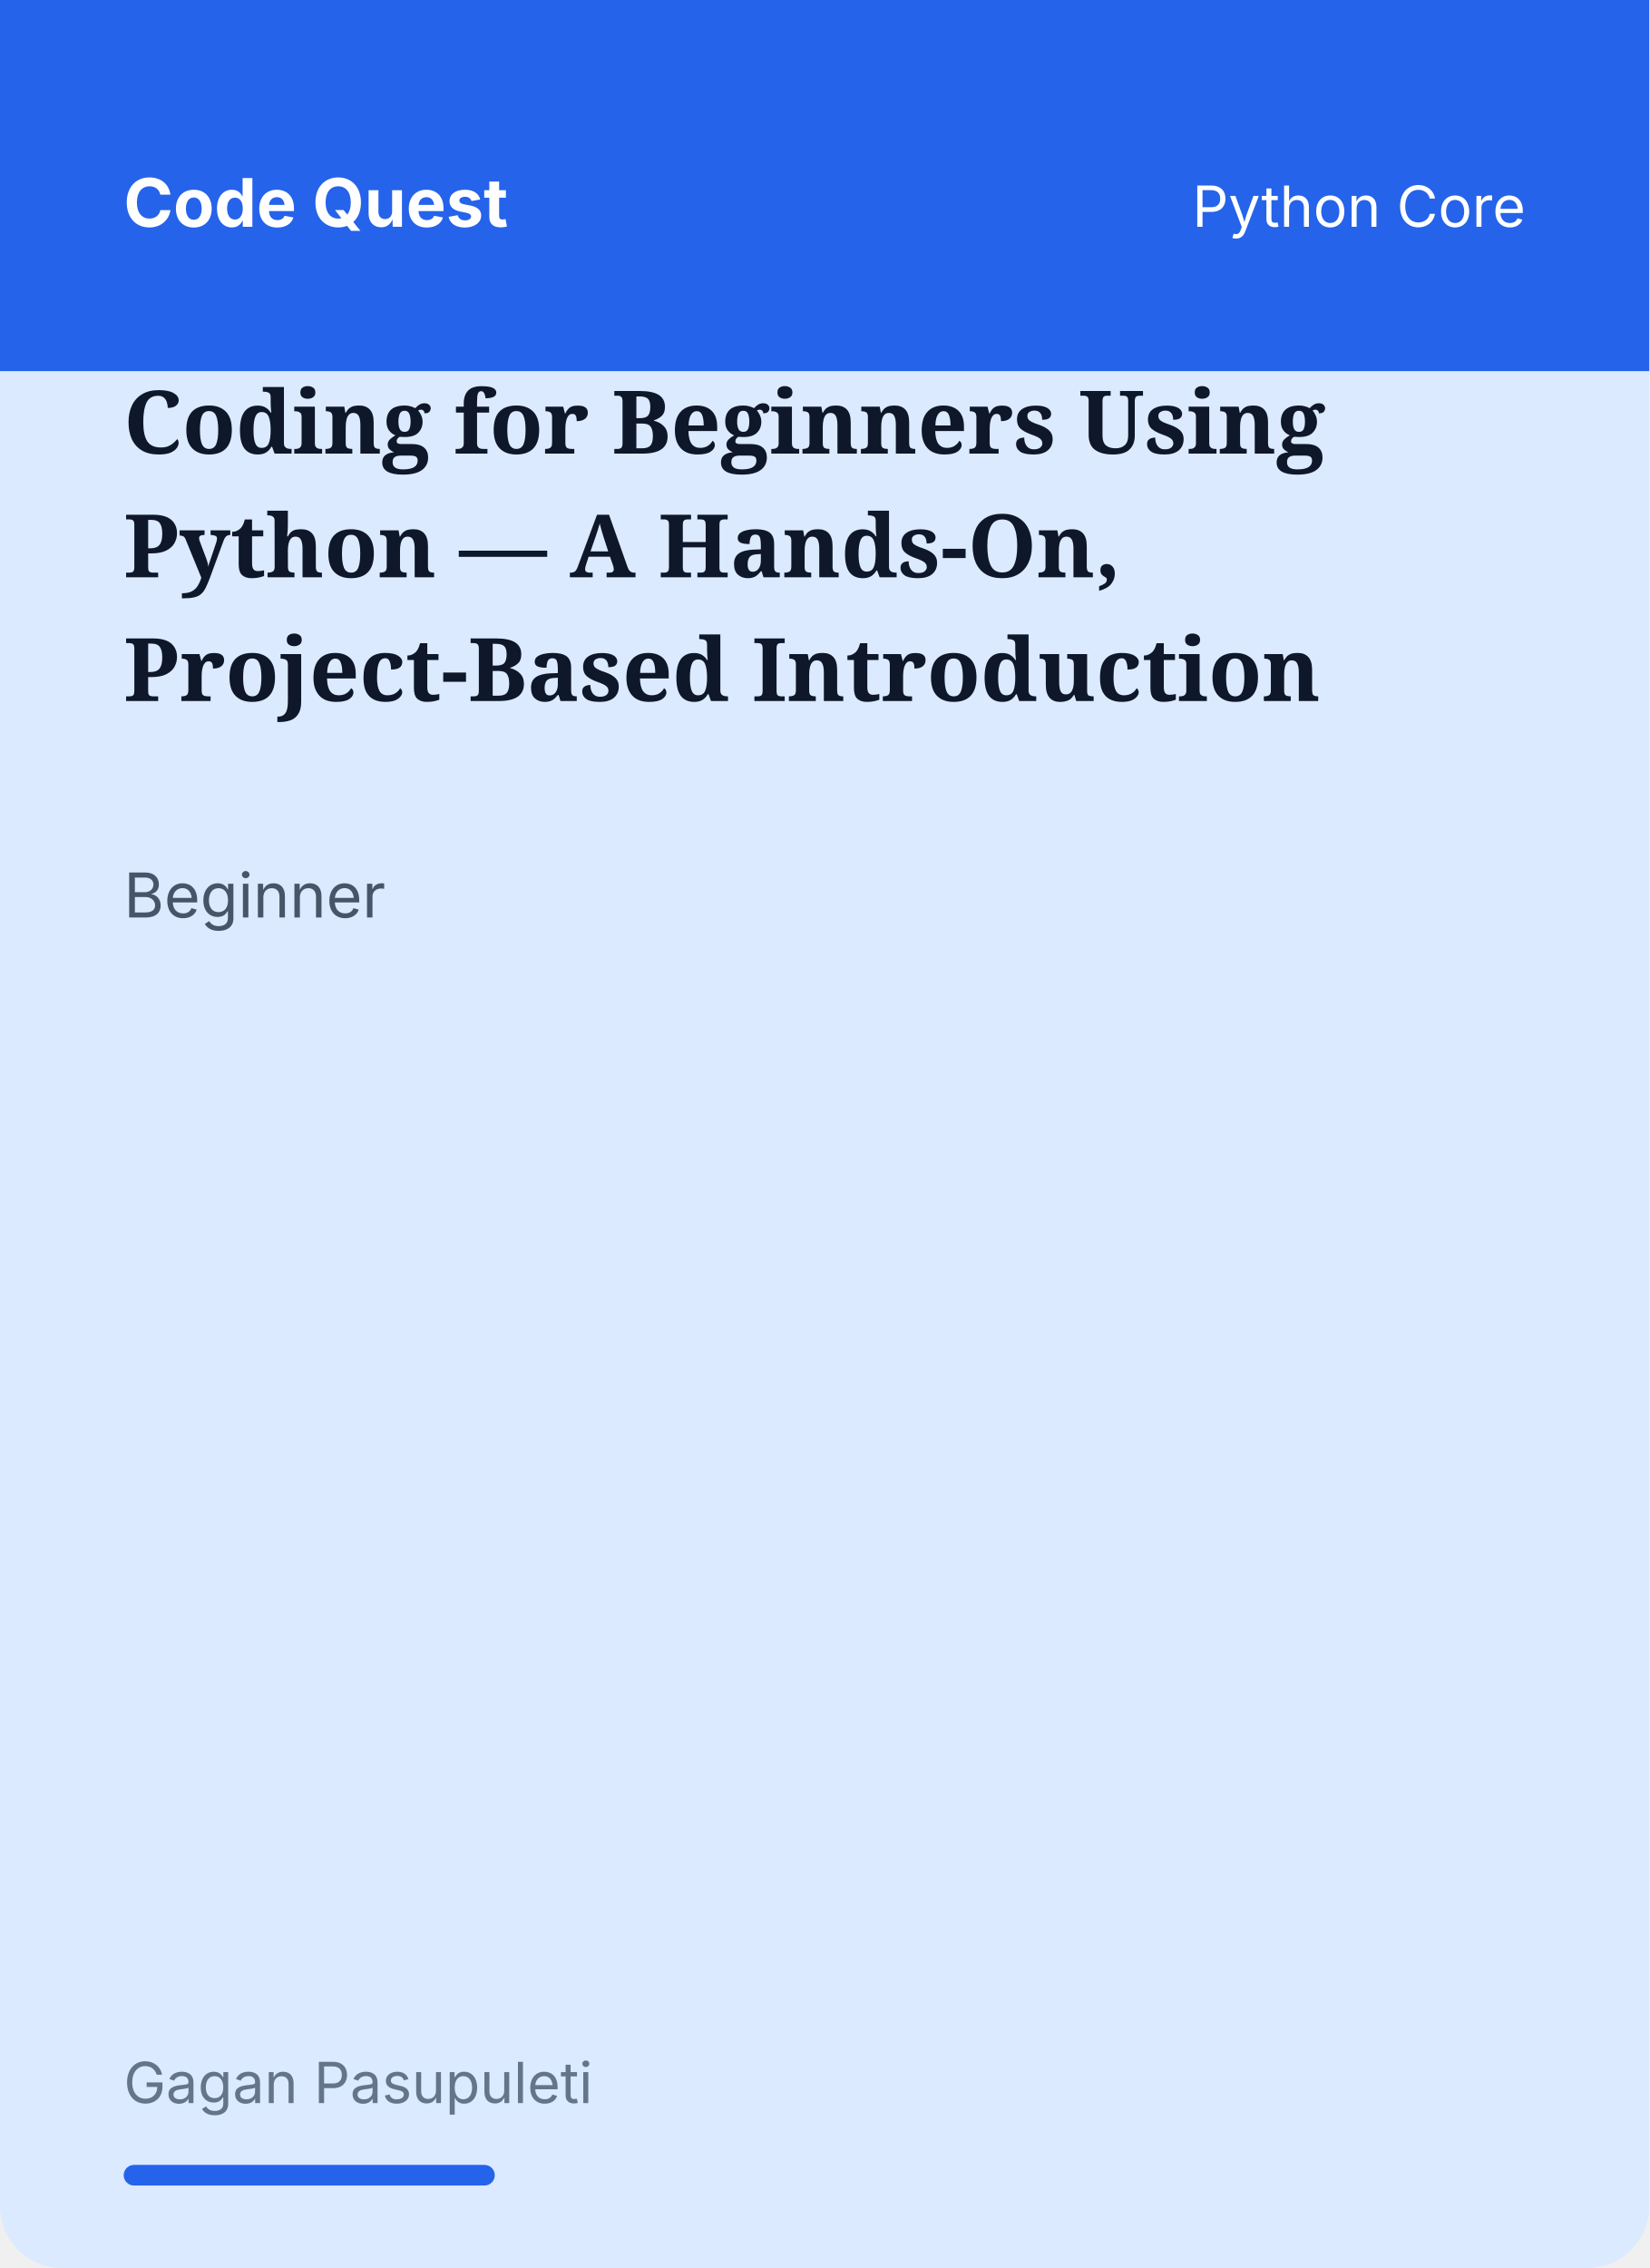
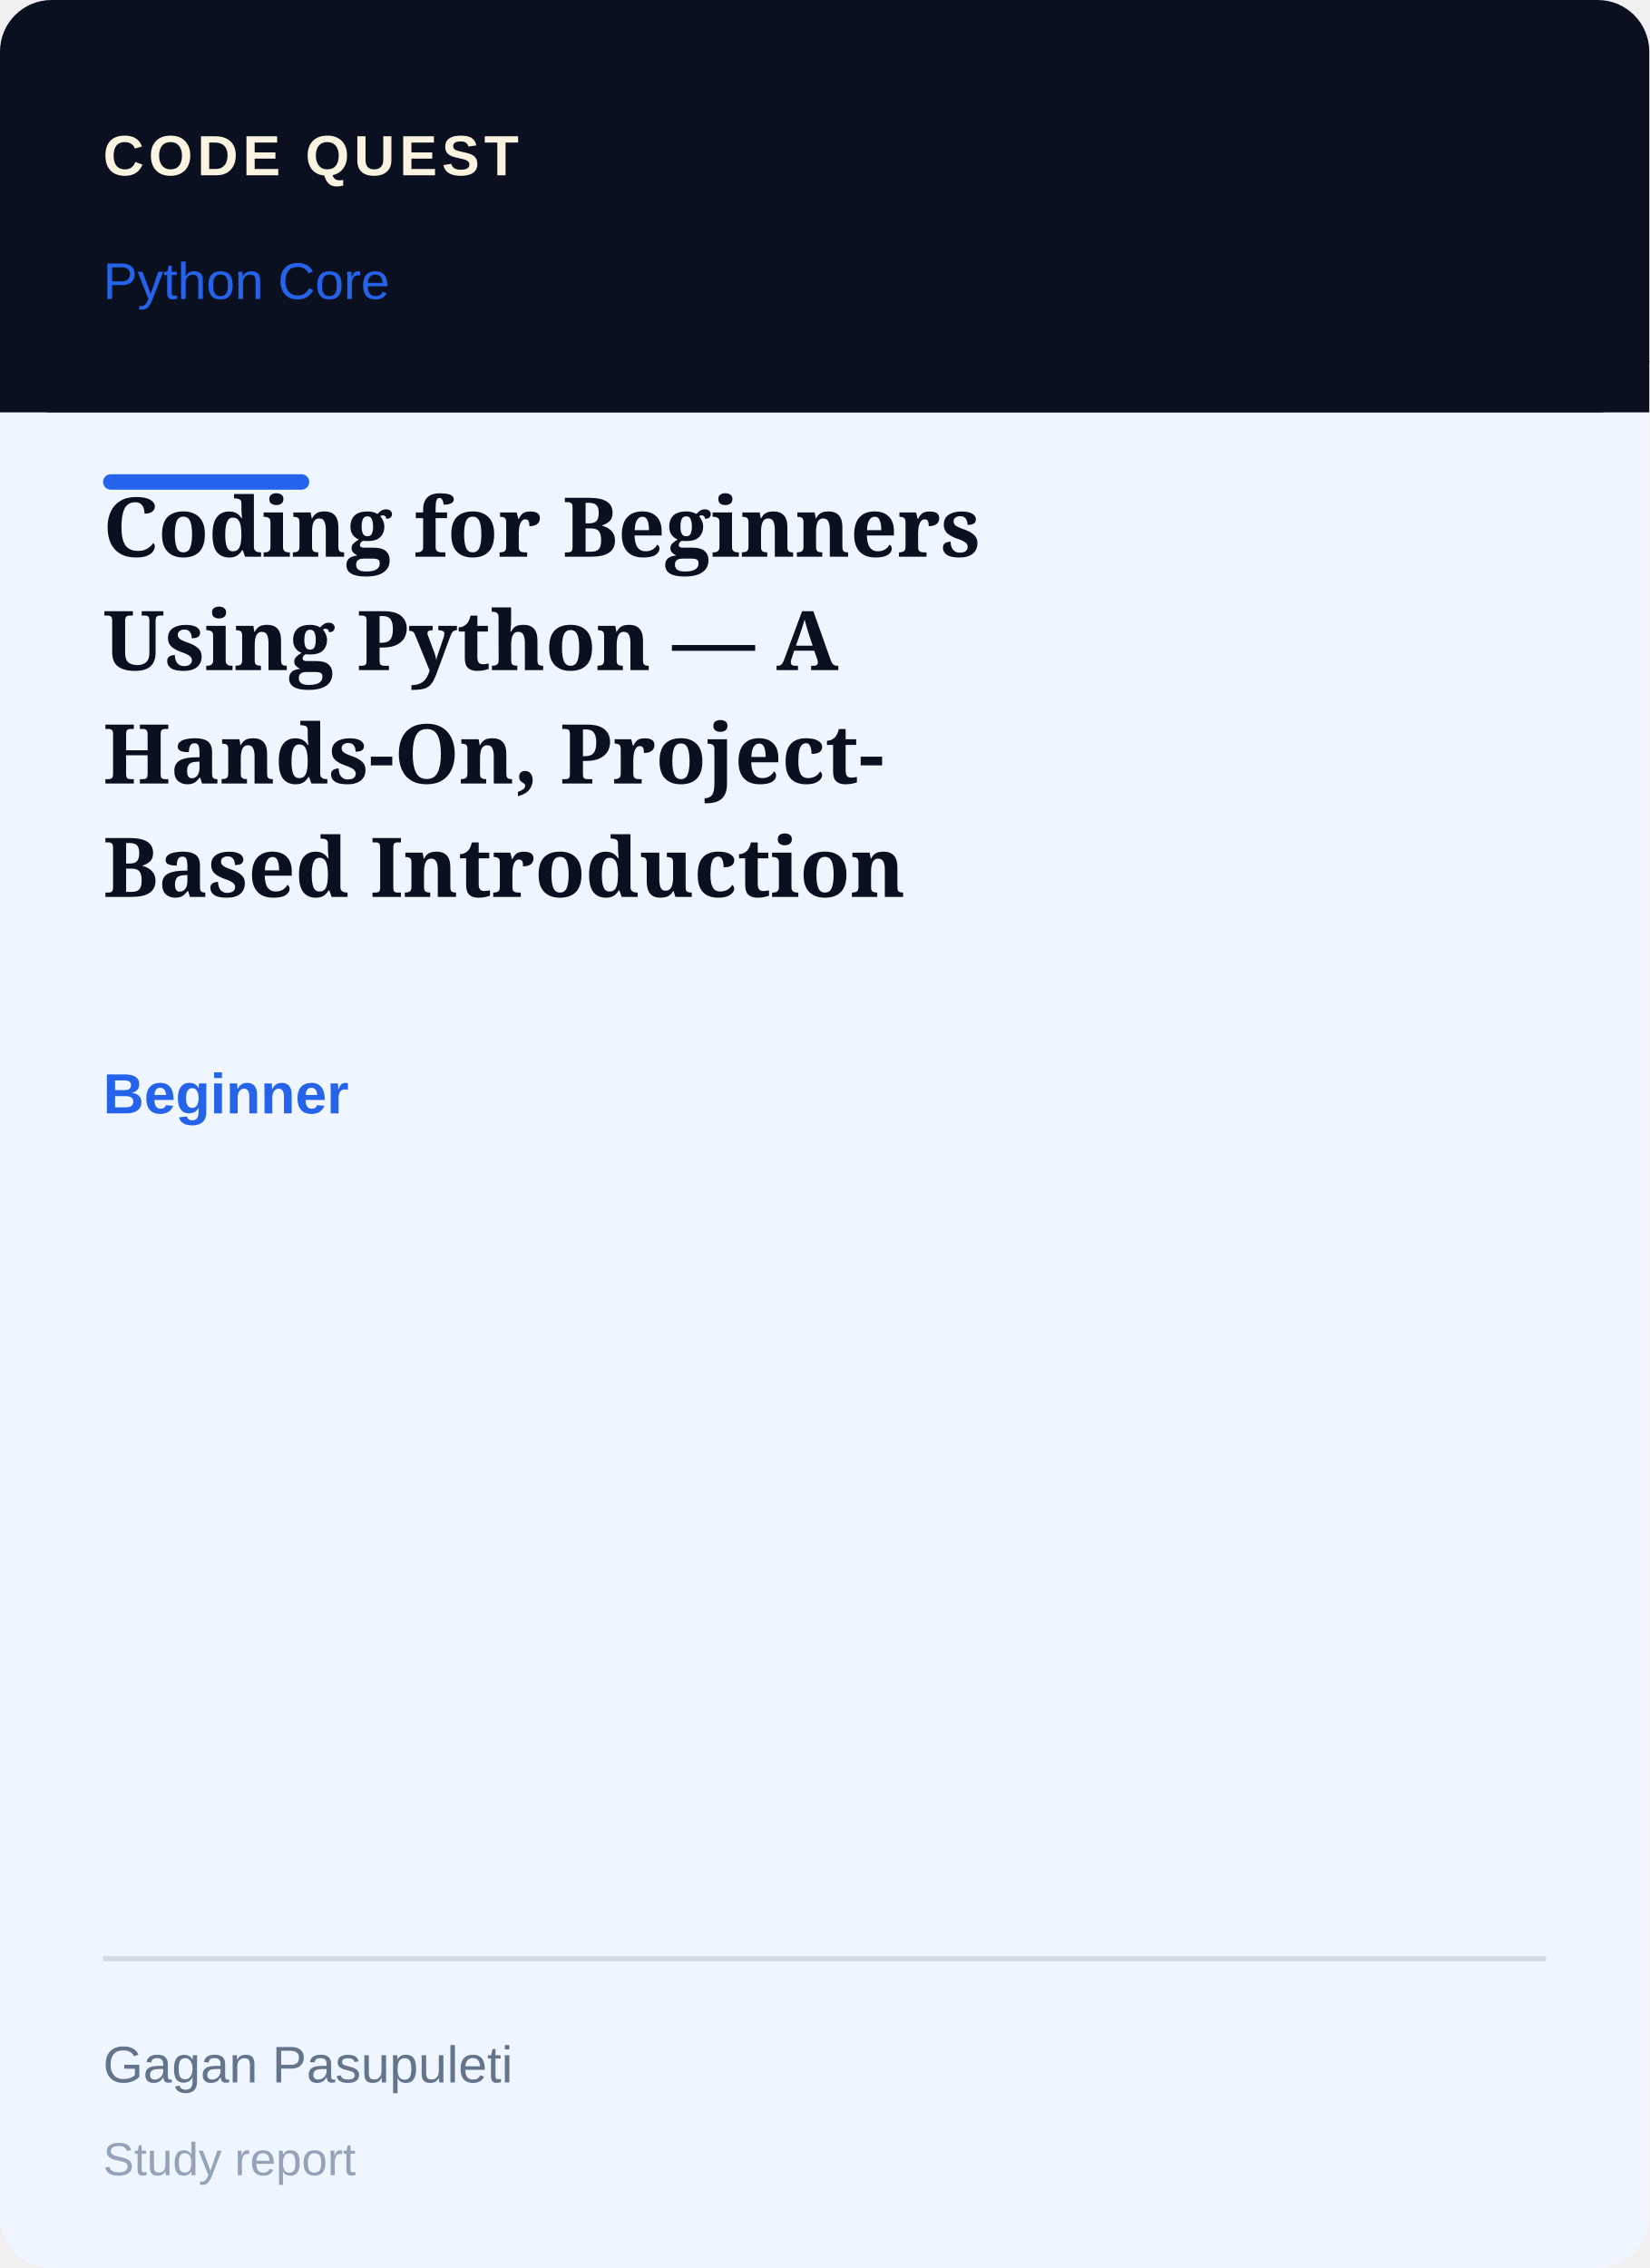
- <svg xmlns="http://www.w3.org/2000/svg" width="320" height="440" viewBox="0 0 320 440" role="img">
-   <rect width="320" height="440" rx="12" fill="#dbeafe" />
-   <rect width="320" height="72" fill="#2563eb" />
-   <text x="24" y="44" font-family="Inter, Arial, sans-serif" font-size="13" font-weight="700" fill="#ffffff">Code Quest</text>
-   <text x="296" y="44" text-anchor="end" font-family="Inter, Arial, sans-serif" font-size="11" fill="#ffffff">Python Core</text>
-   <text x="24" y="88" font-family="Georgia, serif" font-size="17" font-weight="700" fill="#0f172a">Coding for Beginners Using</text>
-   <text x="24" y="112" font-family="Georgia, serif" font-size="17" font-weight="700" fill="#0f172a">Python — A Hands-On,</text>
-   <text x="24" y="136" font-family="Georgia, serif" font-size="17" font-weight="700" fill="#0f172a">Project-Based Introduction</text>
-   <text x="24" y="178" font-family="Inter, Arial, sans-serif" font-size="12" fill="#475569">Beginner</text>
-   <text x="24" y="408" font-family="Inter, Arial, sans-serif" font-size="11" fill="#64748b">Gagan Pasupuleti</text>
-   <rect x="24" y="420" width="72" height="4" rx="2" fill="#2563eb" />
+ <svg xmlns="http://www.w3.org/2000/svg" width="320" height="440" viewBox="0 0 320 440" role="img" aria-label="Cover">
+   <rect width="320" height="440" rx="10" fill="#EFF6FF" />
+   <rect width="320" height="80" rx="10" fill="#0A1020" />
+   <rect y="70" width="320" height="10" fill="#0A1020" />
+   <text x="20" y="34" font-family="Arial, sans-serif" font-size="11" font-weight="700" letter-spacing="0.08em" fill="#FAF3E0">CODE QUEST</text>
+   <text x="20" y="58" font-family="Arial, sans-serif" font-size="10" fill="#2563EB">Python Core</text>
+   <rect x="20" y="92" width="40" height="3" rx="1.5" fill="#2563EB" />
+   <text x="20" y="108" font-family="Georgia, serif" font-size="16" font-weight="700" fill="#0A1020">Coding for Beginners</text>
+   <text x="20" y="130" font-family="Georgia, serif" font-size="16" font-weight="700" fill="#0A1020">Using Python — A</text>
+   <text x="20" y="152" font-family="Georgia, serif" font-size="16" font-weight="700" fill="#0A1020">Hands-On, Project-</text>
+   <text x="20" y="174" font-family="Georgia, serif" font-size="16" font-weight="700" fill="#0A1020">Based Introduction</text>
+   <text x="20" y="216" font-family="Arial, sans-serif" font-size="11" font-weight="600" fill="#2563EB">Beginner</text>
+   <line x1="20" y1="380" x2="300" y2="380" stroke="#0A1020" stroke-opacity="0.12" stroke-width="1" />
+   <text x="20" y="404" font-family="Arial, sans-serif" font-size="10" fill="#64748B">Gagan Pasupuleti</text>
+   <text x="20" y="422" font-family="Arial, sans-serif" font-size="9" fill="#94A3B8">Study report</text>
</svg>
